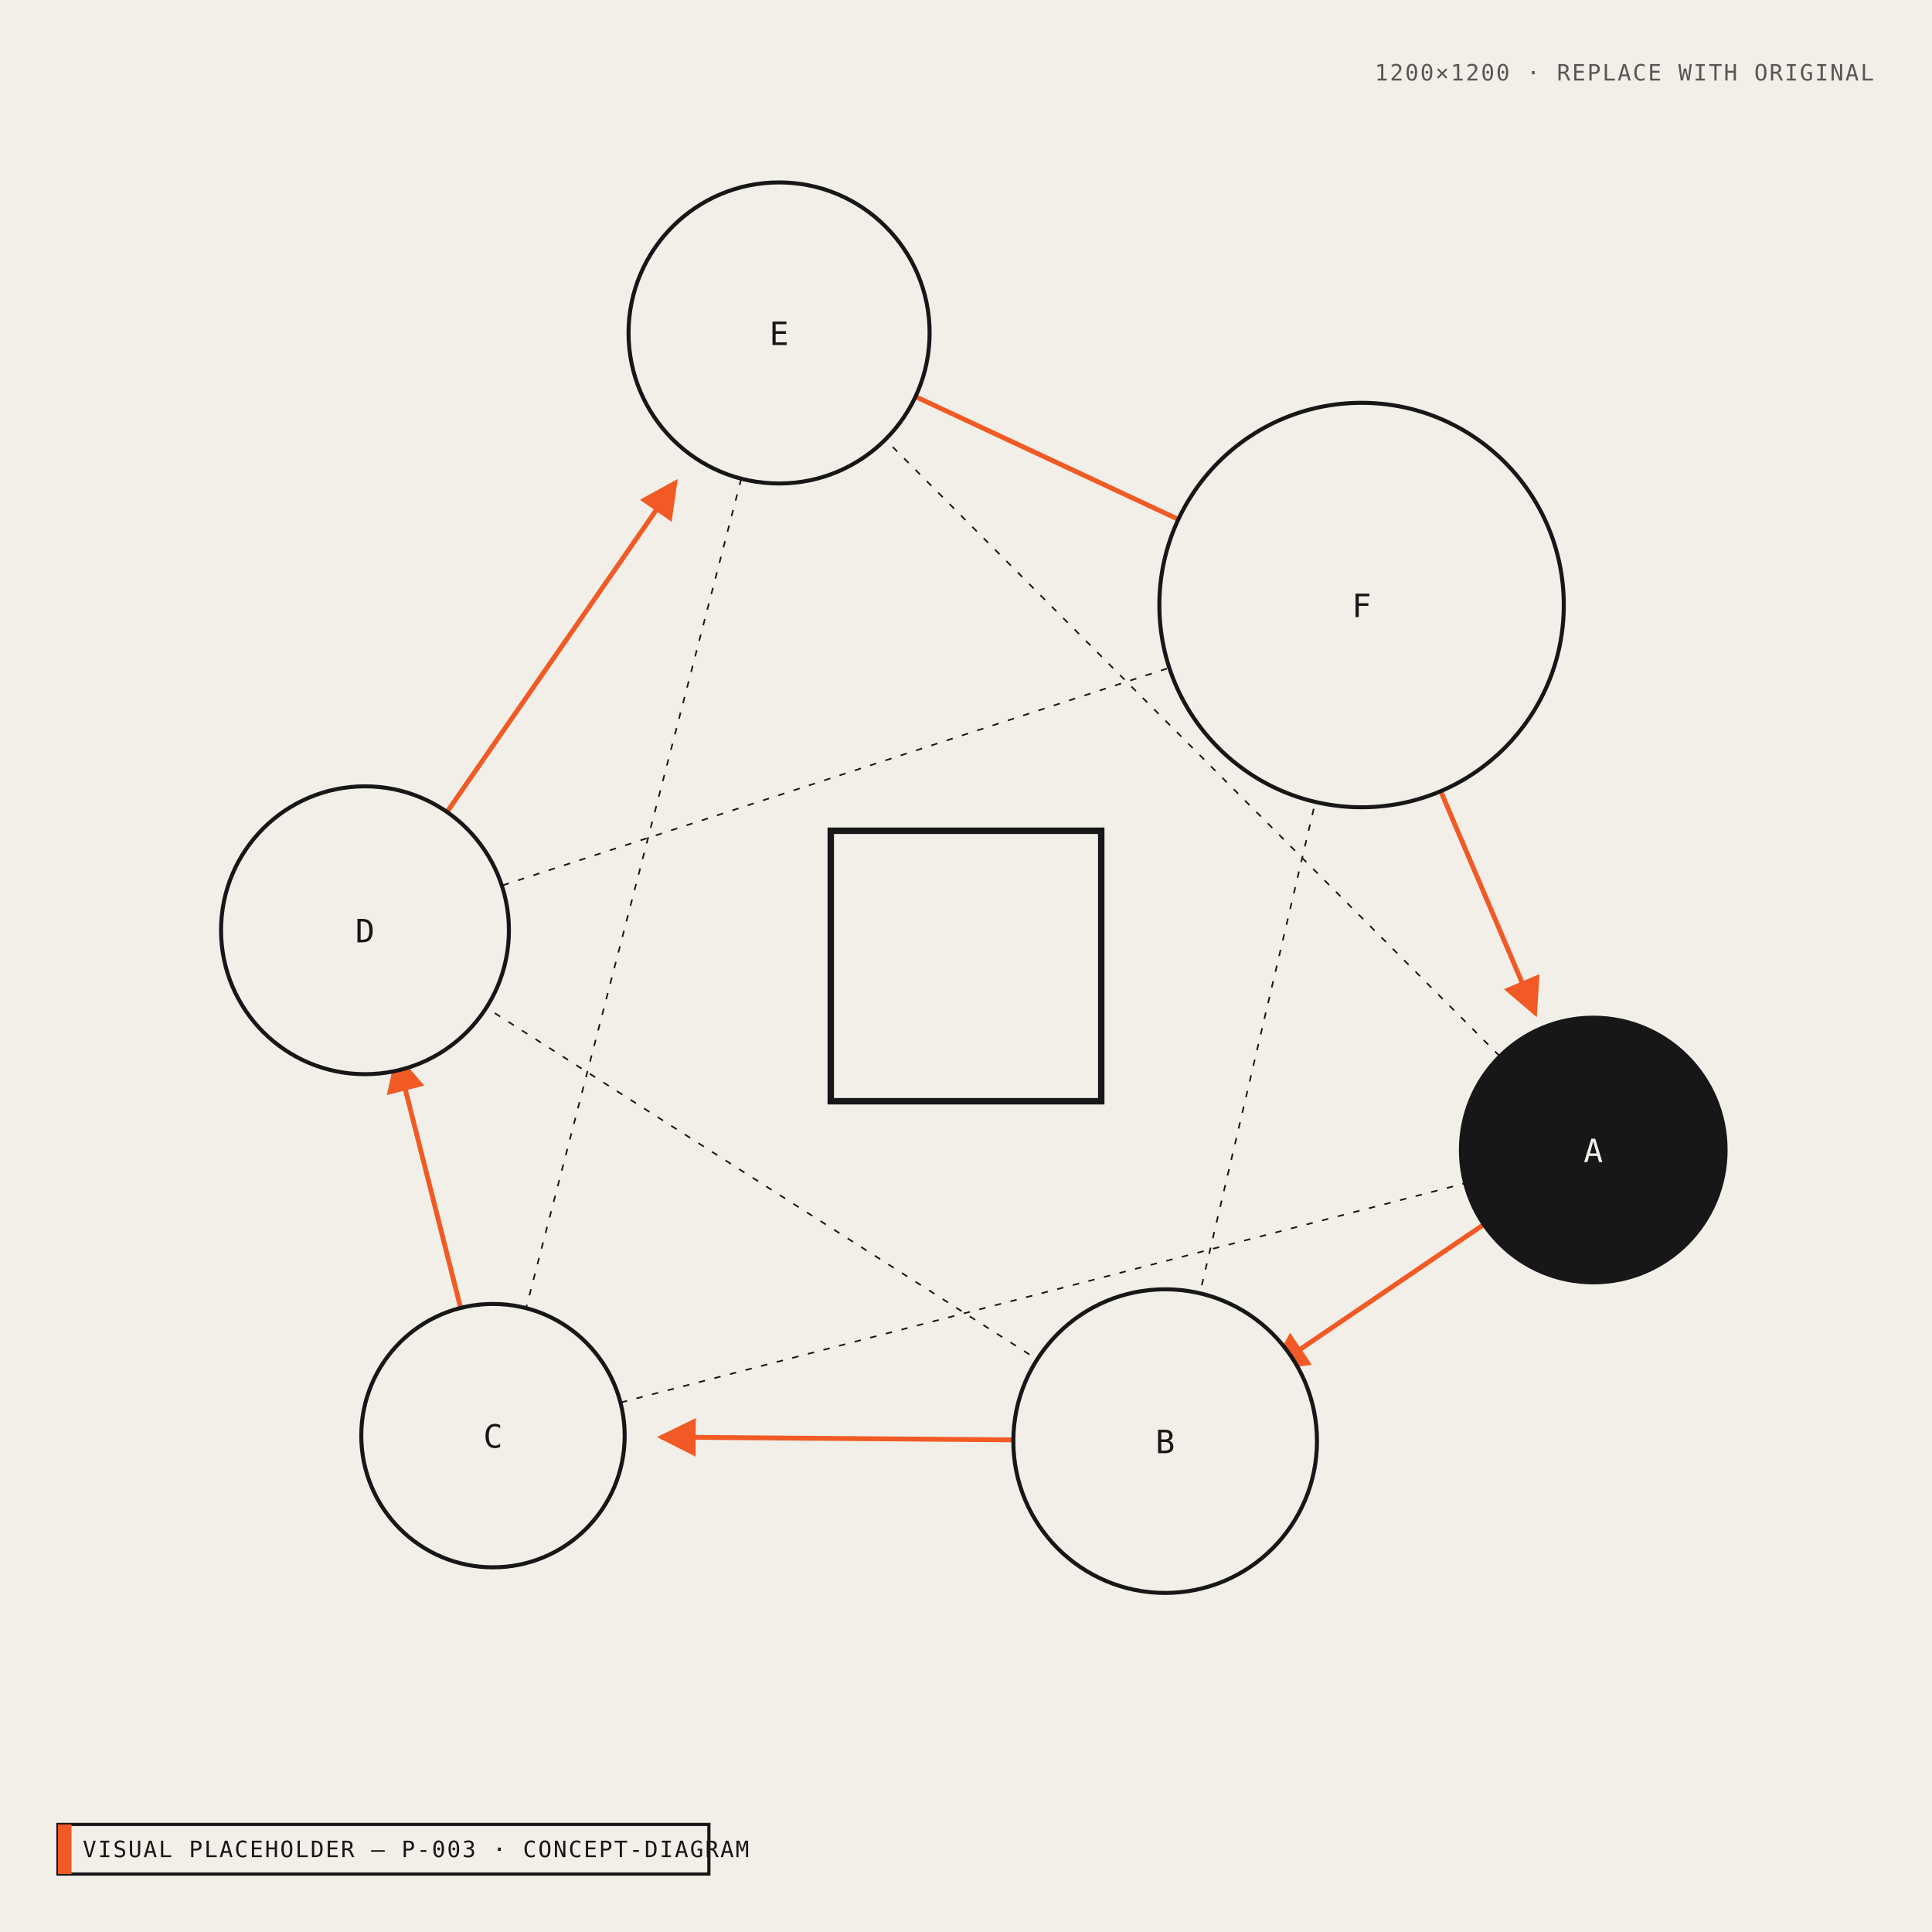
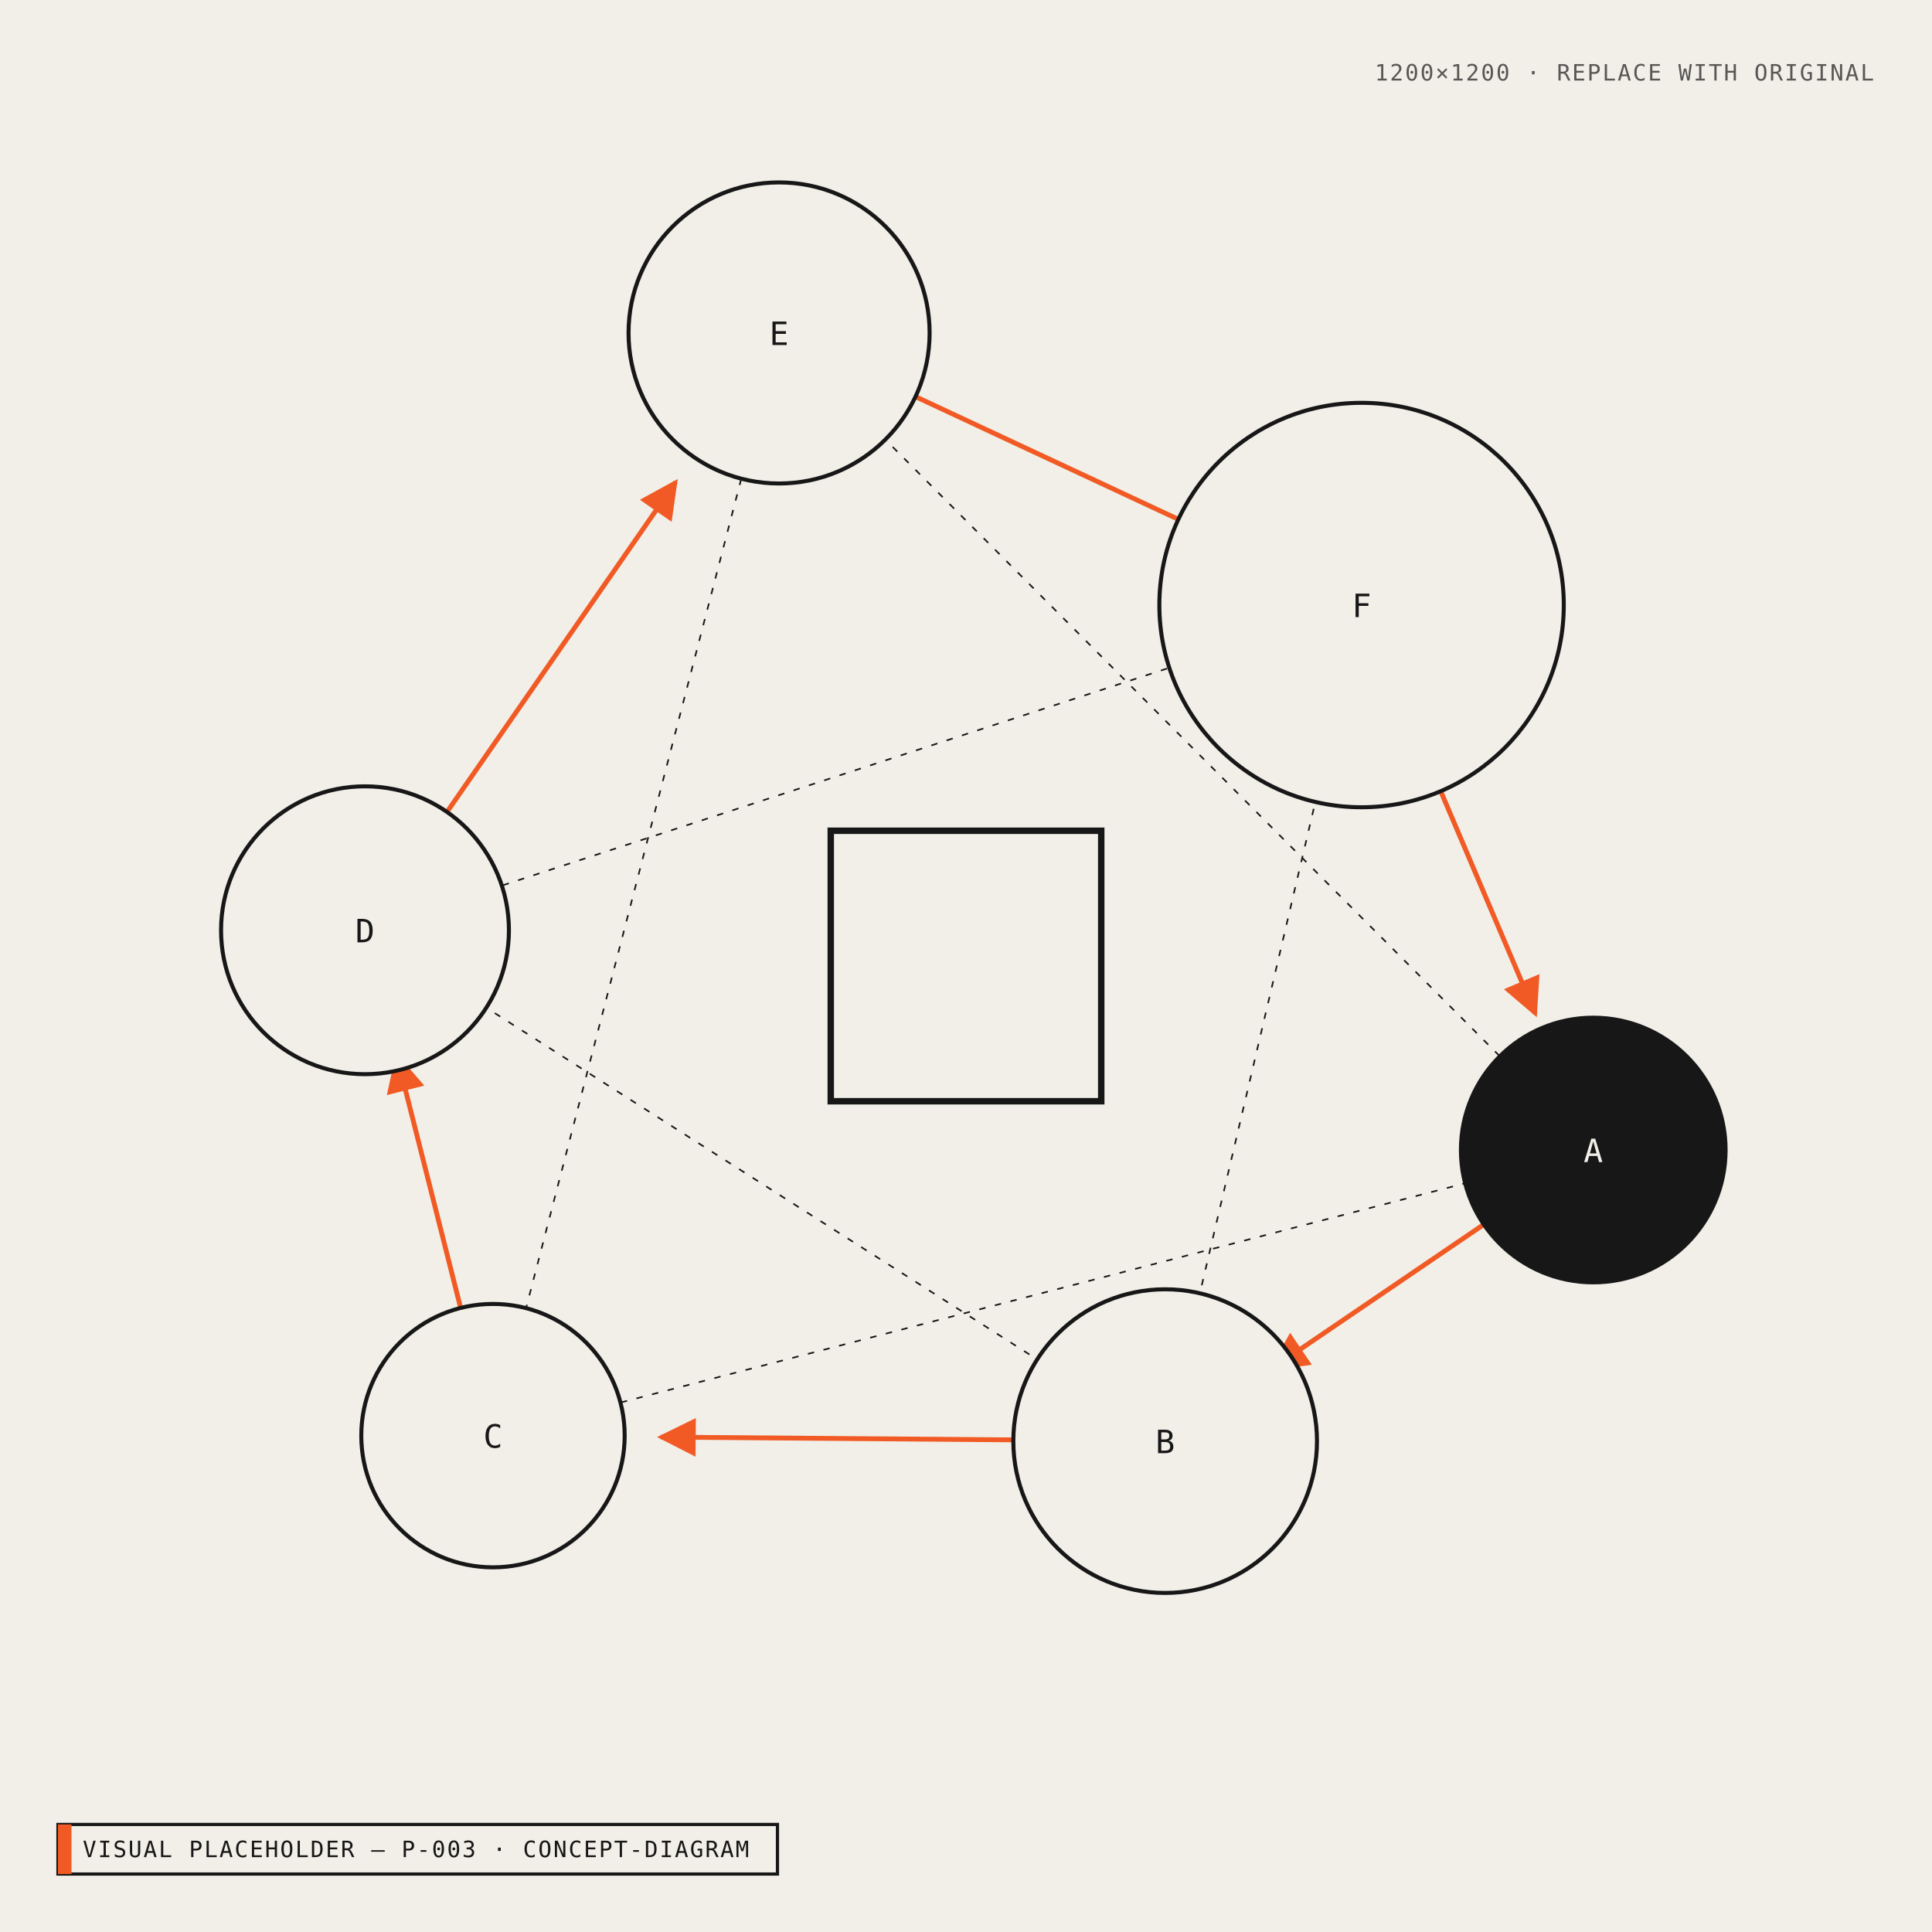
<svg xmlns="http://www.w3.org/2000/svg" viewBox="0 0 1200 1200" width="1200" height="1200">
  <rect width="1200" height="1200" fill="#F1EFE8" />
  <defs>
    <marker id="arr" viewBox="0 0 10 10" refX="9" refY="5" markerWidth="8" markerHeight="8" orient="auto">
      <path d="M0 0 L10 5 L0 10z" fill="#F15A24" />
    </marker>
  </defs>
  <line x1="989.6" y1="714.3" x2="306.2" y2="891.7" stroke="#171717" stroke-width="1" stroke-dasharray="4 6" />
  <line x1="723.7" y1="895.1" x2="226.7" y2="577.8" stroke="#171717" stroke-width="1" stroke-dasharray="4 6" />
  <line x1="306.2" y1="891.7" x2="483.9" y2="206.8" stroke="#171717" stroke-width="1" stroke-dasharray="4 6" />
  <line x1="226.7" y1="577.8" x2="845.7" y2="375.8" stroke="#171717" stroke-width="1" stroke-dasharray="4 6" />
  <line x1="483.9" y1="206.8" x2="989.6" y2="714.3" stroke="#171717" stroke-width="1" stroke-dasharray="4 6" />
  <line x1="845.7" y1="375.8" x2="723.7" y2="895.1" stroke="#171717" stroke-width="1" stroke-dasharray="4 6" />
  <line x1="989.6" y1="714.3" x2="790.2" y2="849.9" stroke="#F15A24" stroke-width="3" marker-end="url(#arr)" />
  <line x1="723.7" y1="895.1" x2="410.5" y2="892.6" stroke="#F15A24" stroke-width="3" marker-end="url(#arr)" />
  <line x1="306.2" y1="891.7" x2="246.6" y2="656.3" stroke="#F15A24" stroke-width="3" marker-end="url(#arr)" />
  <line x1="226.7" y1="577.8" x2="419.6" y2="299.5" stroke="#F15A24" stroke-width="3" marker-end="url(#arr)" />
  <line x1="483.9" y1="206.8" x2="755.3" y2="333.5" stroke="#F15A24" stroke-width="3" marker-end="url(#arr)" />
  <line x1="845.7" y1="375.8" x2="953.6" y2="629.6" stroke="#F15A24" stroke-width="3" marker-end="url(#arr)" />
  <circle cx="989.6" cy="714.3" r="82.2" fill="#171717" stroke="#171717" stroke-width="2.5" />
  <text x="989.6" y="721.8" font-family="monospace" font-size="20" text-anchor="middle" fill="#F1EFE8">A</text>
  <circle cx="723.7" cy="895.1" r="94.3" fill="#F1EFE8" stroke="#171717" stroke-width="2.5" />
  <text x="723.7" y="902.6" font-family="monospace" font-size="20" text-anchor="middle" fill="#171717">B</text>
  <circle cx="306.2" cy="891.7" r="81.8" fill="#F1EFE8" stroke="#171717" stroke-width="2.5" />
  <text x="306.2" y="899.2" font-family="monospace" font-size="20" text-anchor="middle" fill="#171717">C</text>
  <circle cx="226.7" cy="577.8" r="89.4" fill="#F1EFE8" stroke="#171717" stroke-width="2.5" />
  <text x="226.7" y="585.3" font-family="monospace" font-size="20" text-anchor="middle" fill="#171717">D</text>
  <circle cx="483.9" cy="206.8" r="93.5" fill="#F1EFE8" stroke="#171717" stroke-width="2.5" />
  <text x="483.9" y="214.3" font-family="monospace" font-size="20" text-anchor="middle" fill="#171717">E</text>
  <circle cx="845.7" cy="375.8" r="125.6" fill="#F1EFE8" stroke="#171717" stroke-width="2.5" />
  <text x="845.7" y="383.3" font-family="monospace" font-size="20" text-anchor="middle" fill="#171717">F</text>
  <rect x="516" y="516" width="168" height="168" fill="none" stroke="#171717" stroke-width="4" />
  <g font-family="'IBM Plex Mono', ui-monospace, monospace" font-size="14" letter-spacing="1">
-     <rect x="36" y="1133.2" width="404.3" height="30.8" fill="#F1EFE8" stroke="#171717" stroke-width="2" />
+     <rect x="36" y="1133.2" width="446.9" height="30.8" fill="#F1EFE8" stroke="#171717" stroke-width="2" />
    <rect x="36" y="1133.2" width="8.4" height="30.8" fill="#F15A24" />
    <text x="51.4" y="1153.5" fill="#171717">VISUAL PLACEHOLDER — P-003 · CONCEPT-DIAGRAM</text>
    <text x="1164" y="50" fill="#171717" text-anchor="end" opacity=".7">1200×1200 · REPLACE WITH ORIGINAL</text>
  </g>
</svg>
